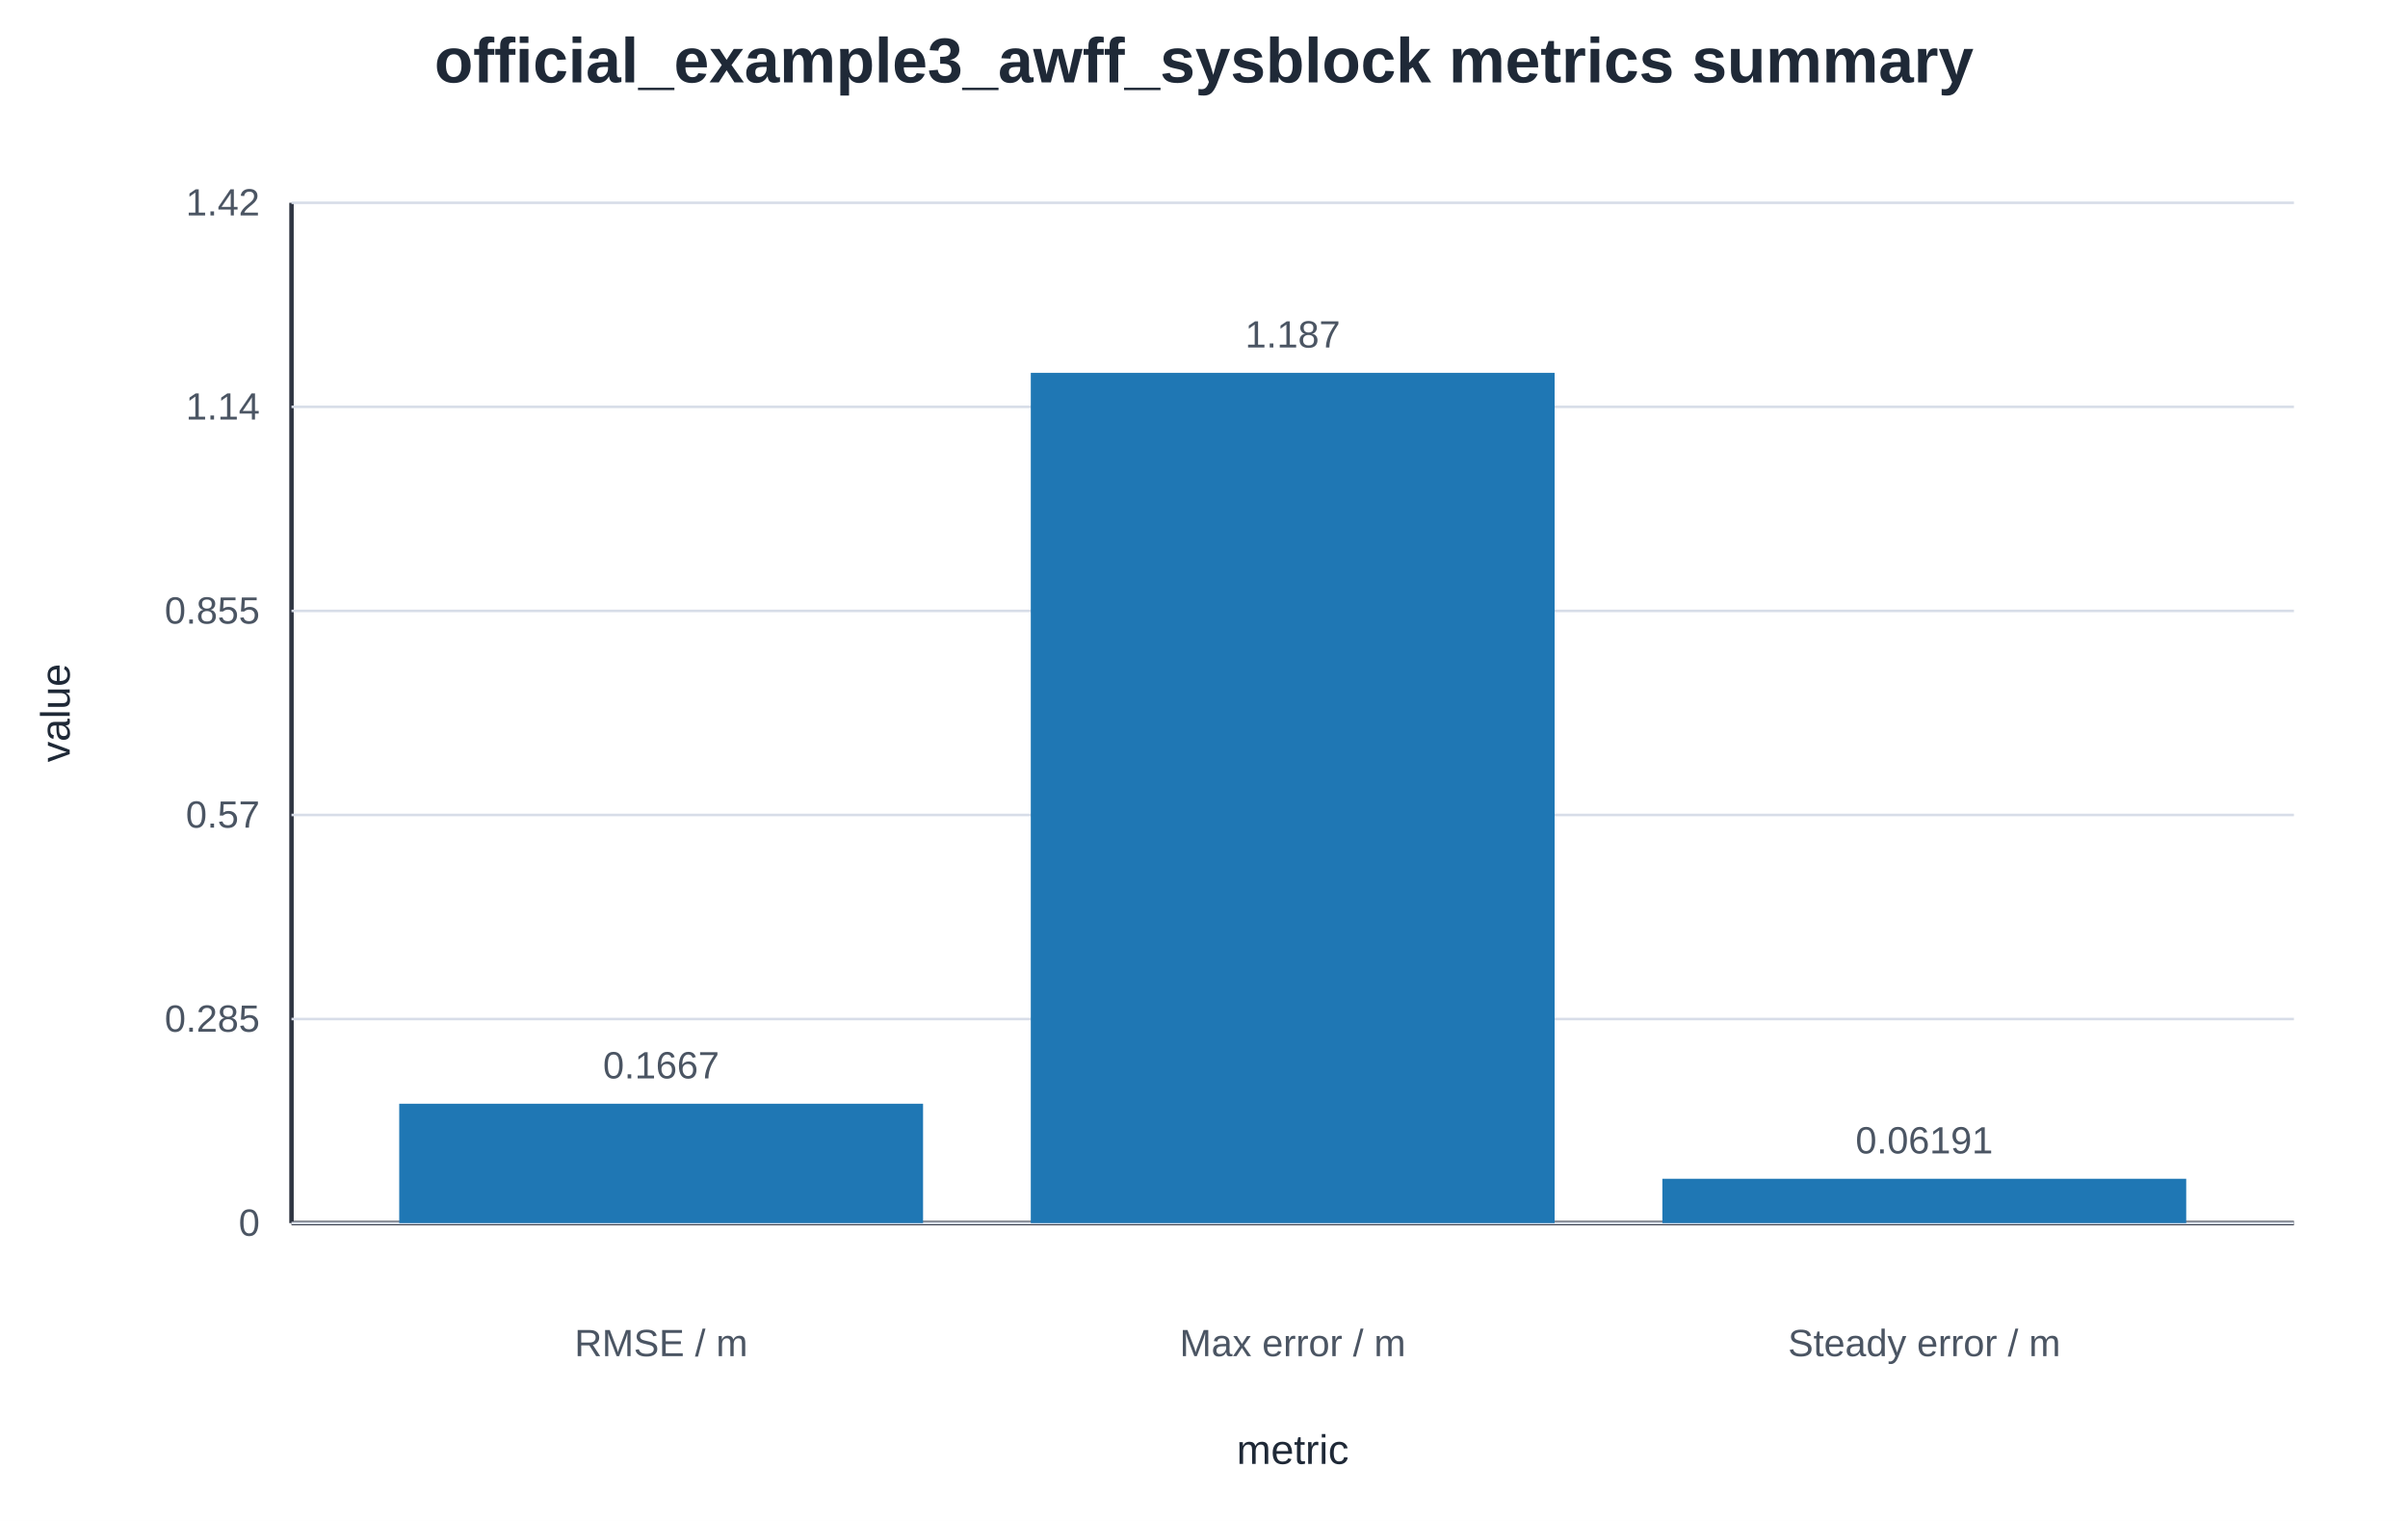
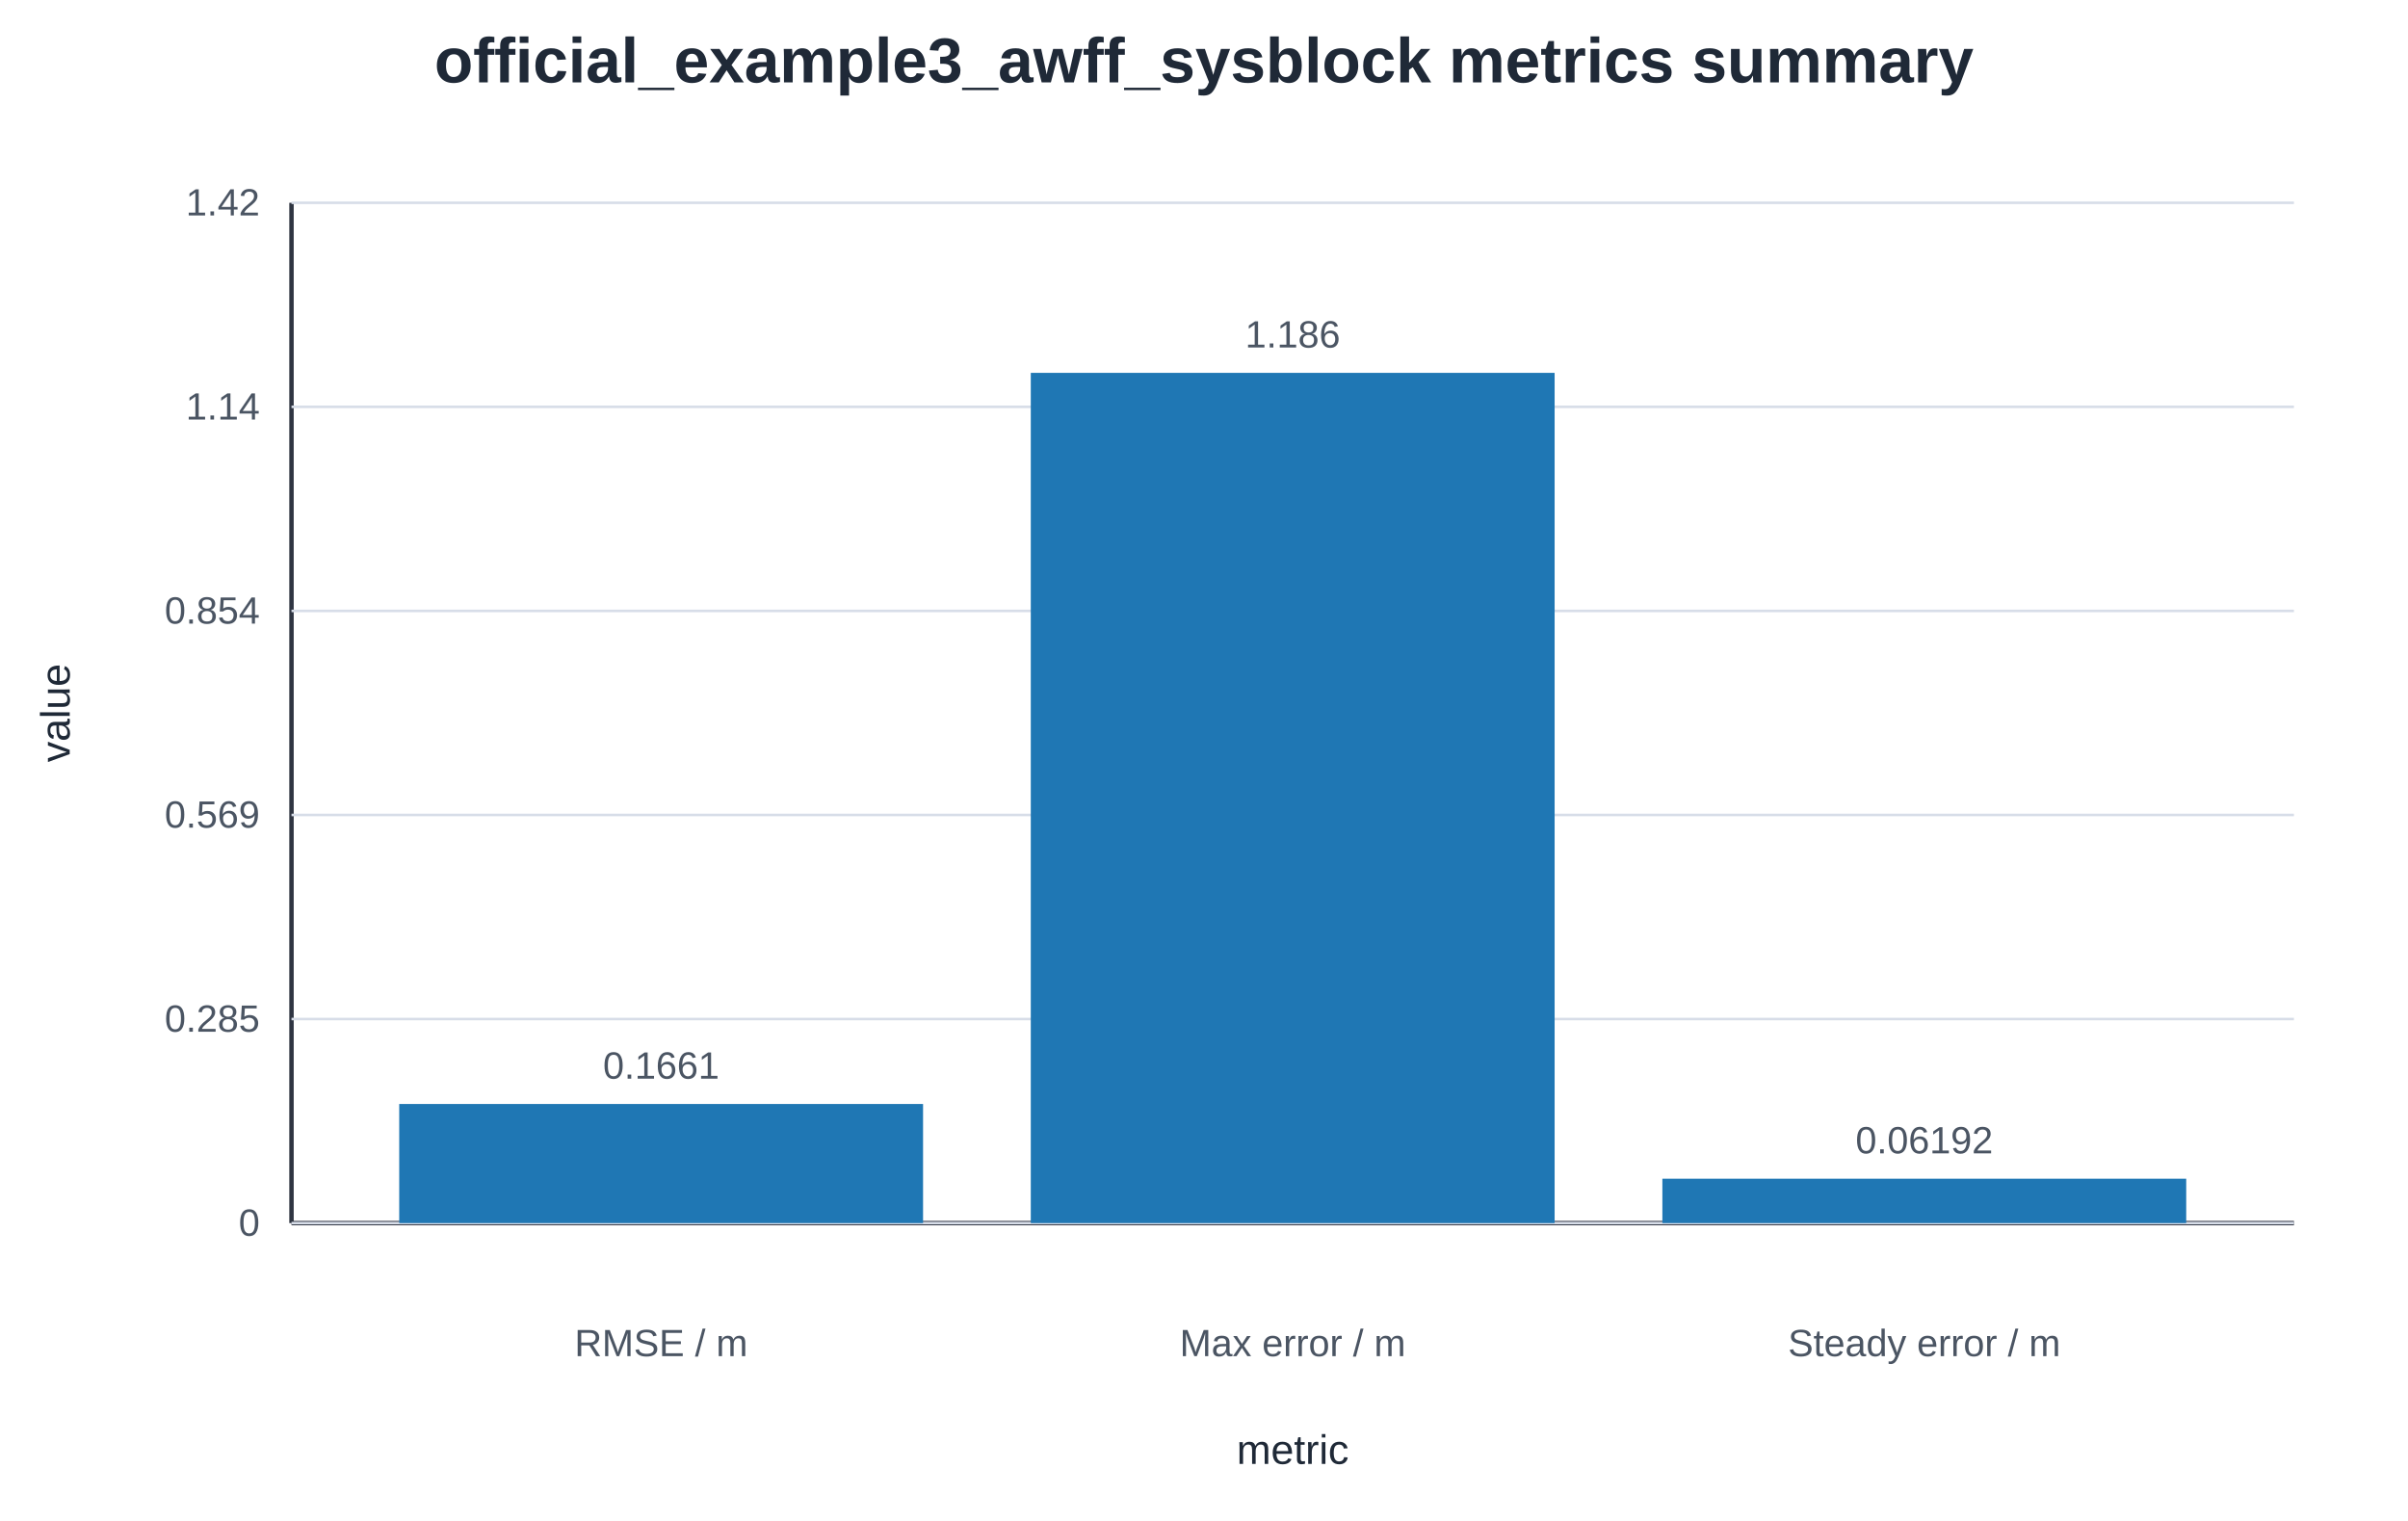
<svg xmlns="http://www.w3.org/2000/svg" width="760" height="480" viewBox="0 0 760 480">
  <style>
text { font-family: Arial, 'Microsoft YaHei', sans-serif; fill: #1f2937; }
.title { font-size: 20px; font-weight: 700; }
.label { font-size: 13px; }
.tick { font-size: 12px; fill: #4b5563; }
.legend { font-size: 13px; fill: #374151; }
</style>
  <rect x="0" y="0" width="100%" height="100%" fill="#ffffff" />
  <text x="380.00" y="26" text-anchor="middle" class="title">official_example3_awff_sysblock metrics summary</text>
  <line x1="92" y1="386" x2="724" y2="386" stroke="#2f3542" stroke-width="1.4" />
  <line x1="92" y1="64" x2="92" y2="386" stroke="#2f3542" stroke-width="1.4" />
  <line x1="92" y1="64.00" x2="724" y2="64.00" stroke="#d7dde8" stroke-width="0.8" />
  <text x="82" y="68.00" text-anchor="end" class="tick">1.42</text>
  <line x1="92" y1="128.40" x2="724" y2="128.40" stroke="#d7dde8" stroke-width="0.8" />
  <text x="82" y="132.40" text-anchor="end" class="tick">1.14</text>
  <line x1="92" y1="192.80" x2="724" y2="192.80" stroke="#d7dde8" stroke-width="0.8" />
-   <text x="82" y="196.80" text-anchor="end" class="tick">0.855</text>
+   <text x="82" y="196.80" text-anchor="end" class="tick">0.854</text>
  <line x1="92" y1="257.20" x2="724" y2="257.20" stroke="#d7dde8" stroke-width="0.8" />
-   <text x="82" y="261.20" text-anchor="end" class="tick">0.57</text>
+   <text x="82" y="261.20" text-anchor="end" class="tick">0.569</text>
  <line x1="92" y1="321.60" x2="724" y2="321.60" stroke="#d7dde8" stroke-width="0.8" />
  <text x="82" y="325.60" text-anchor="end" class="tick">0.285</text>
  <line x1="92" y1="386.00" x2="724" y2="386.00" stroke="#d7dde8" stroke-width="0.8" />
  <text x="82" y="390.00" text-anchor="end" class="tick">0</text>
  <text x="408.00" y="462" text-anchor="middle" class="label">metric</text>
  <text x="22" y="225.00" text-anchor="middle" class="label" transform="rotate(-90 22 225.00)">value</text>
-   <rect x="126.00" y="348.33" width="165.33" height="37.67" fill="#1f77b4" />
+   <rect x="126.00" y="348.41" width="165.33" height="37.59" fill="#1f77b4" />
  <text x="208.67" y="428" text-anchor="middle" class="tick">RMSE / m</text>
-   <text x="208.67" y="340.33" text-anchor="middle" class="tick">0.1667</text>
+   <text x="208.67" y="340.41" text-anchor="middle" class="tick">0.1661</text>
  <rect x="325.33" y="117.67" width="165.33" height="268.33" fill="#1f77b4" />
  <text x="408.00" y="428" text-anchor="middle" class="tick">Max error / m</text>
-   <text x="408.00" y="109.67" text-anchor="middle" class="tick">1.187</text>
-   <rect x="524.67" y="372.01" width="165.33" height="13.99" fill="#1f77b4" />
+   <text x="408.00" y="109.67" text-anchor="middle" class="tick">1.186</text>
+   <rect x="524.67" y="371.99" width="165.33" height="14.01" fill="#1f77b4" />
  <text x="607.33" y="428" text-anchor="middle" class="tick">Steady error / m</text>
-   <text x="607.33" y="364.01" text-anchor="middle" class="tick">0.06191</text>
+   <text x="607.33" y="363.99" text-anchor="middle" class="tick">0.06192</text>
</svg>
